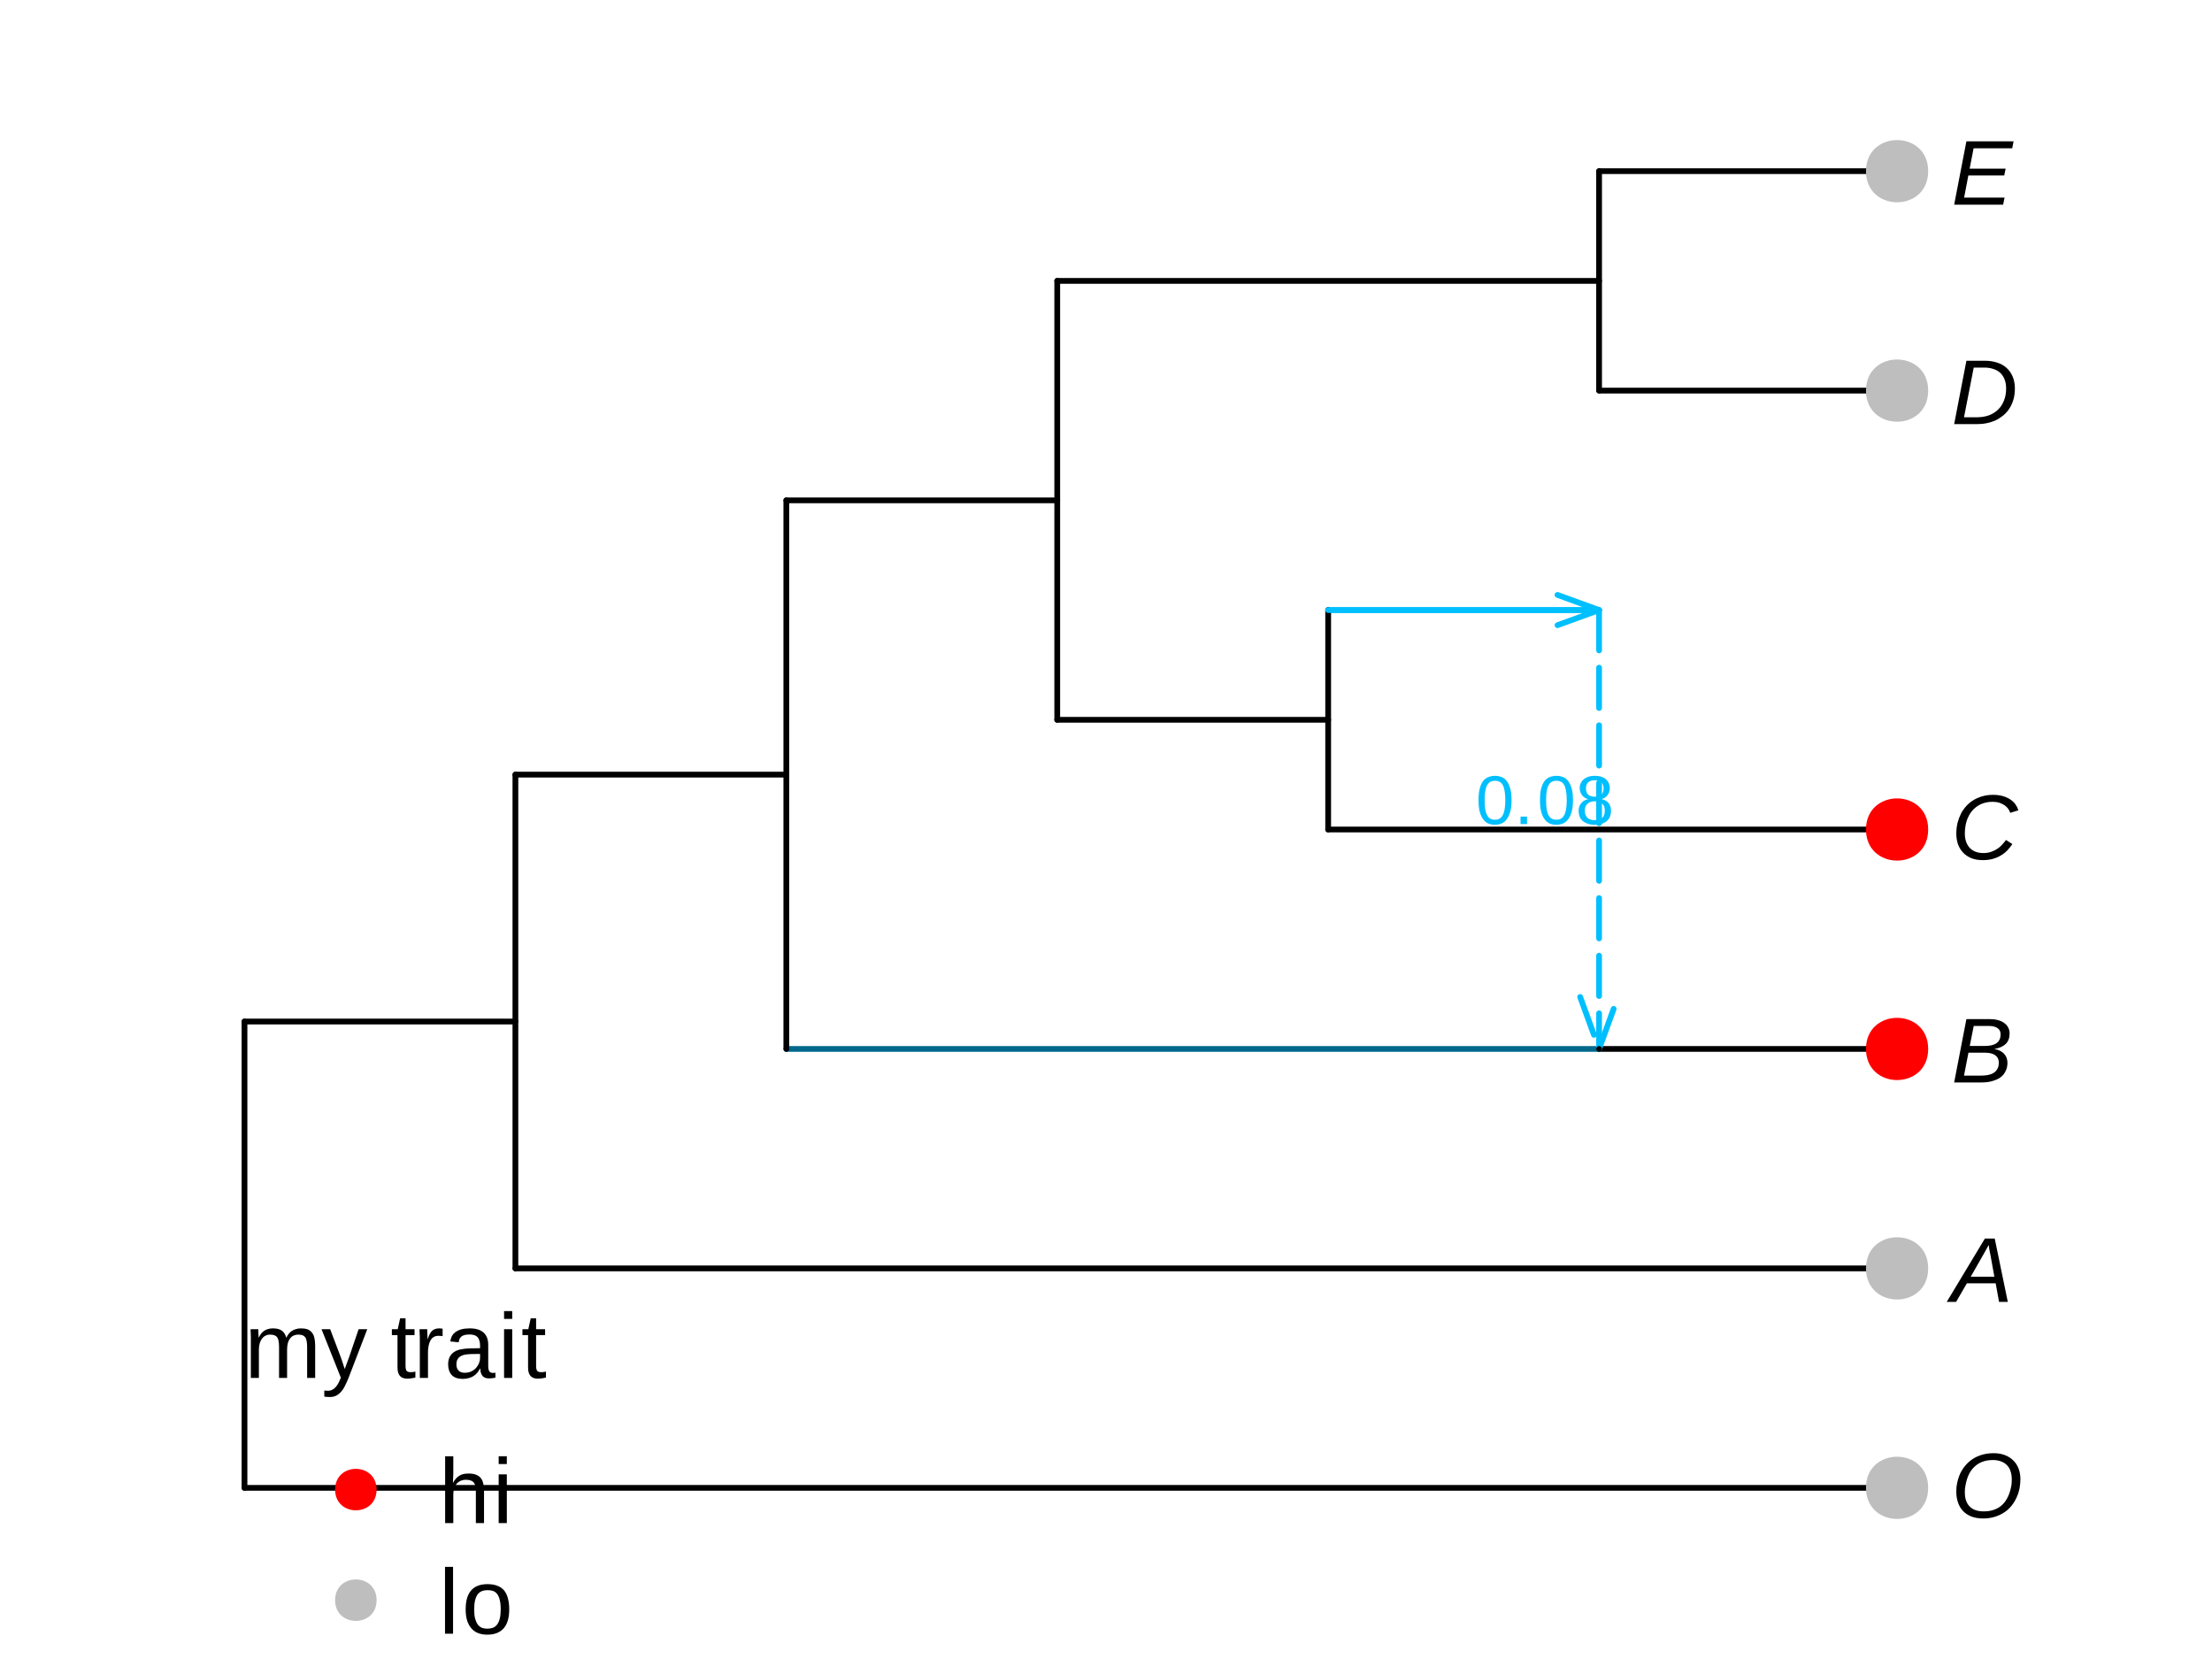
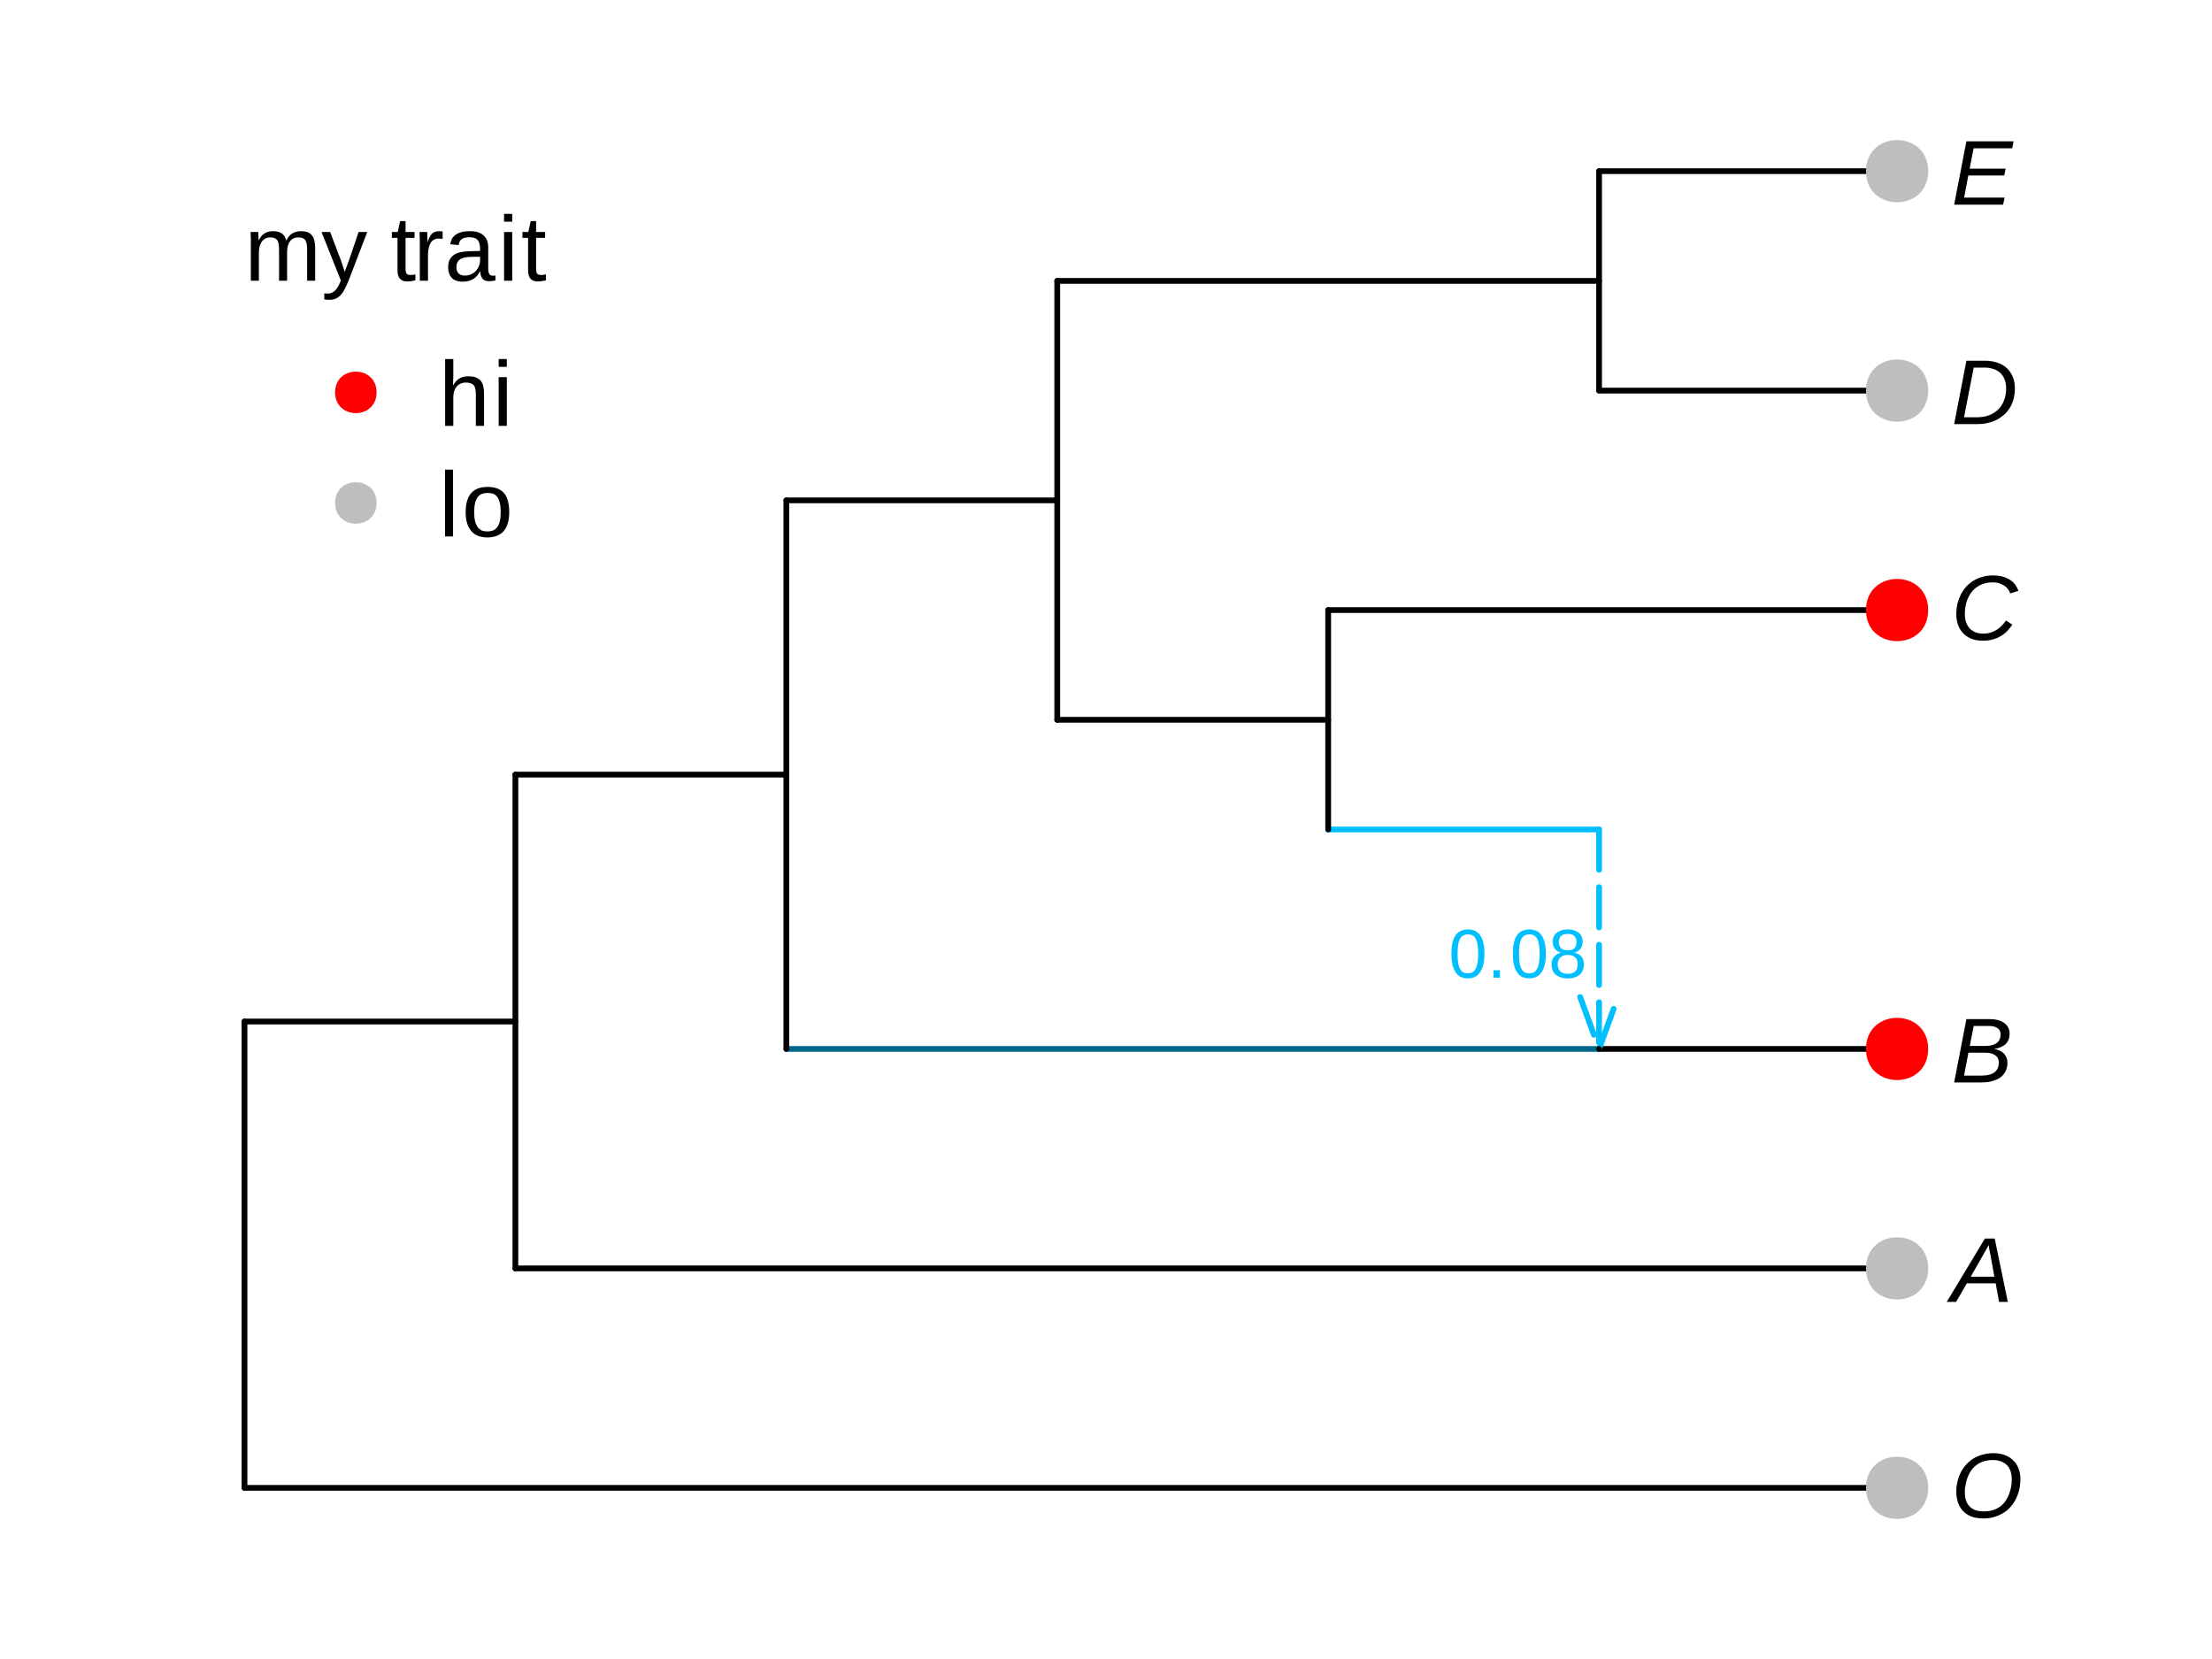
<svg xmlns="http://www.w3.org/2000/svg" xmlns:xlink="http://www.w3.org/1999/xlink" width="288pt" height="216pt" viewBox="0 0 288 216" version="1.1">
  <defs>
    <g>
      <symbol overflow="visible" id="glyph0-0">
        <path style="stroke:none;" d="M 0.406 0 L 0.406 -8 L 3.594 -8 L 3.594 0 Z M 0.797 -0.406 L 3.188 -0.406 L 3.188 -7.594 L 0.797 -7.594 Z M 0.797 -0.406 " />
      </symbol>
      <symbol overflow="visible" id="glyph0-1">
        <path style="stroke:none;" d="M 5.5 -8.375 C 6.062 -8.375 6.555 -8.289 6.984 -8.125 C 7.422 -7.957 7.785 -7.723 8.078 -7.422 C 8.379 -7.129 8.609 -6.773 8.766 -6.359 C 8.922 -5.941 9 -5.484 9 -4.984 C 9 -4.797 8.988 -4.598 8.969 -4.391 C 8.945 -4.18 8.922 -3.984 8.891 -3.797 C 8.766 -3.203 8.562 -2.66 8.281 -2.172 C 8.008 -1.691 7.672 -1.281 7.266 -0.938 C 6.859 -0.602 6.391 -0.344 5.859 -0.156 C 5.336 0.031 4.77 0.125 4.156 0.125 C 3.57 0.125 3.062 0.039 2.625 -0.125 C 2.188 -0.301 1.82 -0.539 1.531 -0.844 C 1.238 -1.156 1.02 -1.523 0.875 -1.953 C 0.727 -2.379 0.656 -2.848 0.656 -3.359 C 0.656 -3.535 0.66 -3.719 0.672 -3.906 C 0.691 -4.094 0.723 -4.285 0.766 -4.484 C 0.879 -5.066 1.07 -5.598 1.344 -6.078 C 1.625 -6.555 1.969 -6.969 2.375 -7.312 C 2.781 -7.656 3.242 -7.914 3.766 -8.094 C 4.297 -8.281 4.875 -8.375 5.5 -8.375 Z M 5.438 -7.484 C 4.926 -7.484 4.473 -7.41 4.078 -7.266 C 3.68 -7.117 3.332 -6.906 3.031 -6.625 C 2.738 -6.352 2.492 -6.02 2.297 -5.625 C 2.109 -5.238 1.969 -4.797 1.875 -4.297 C 1.832 -4.117 1.801 -3.945 1.781 -3.781 C 1.77 -3.613 1.766 -3.453 1.766 -3.297 C 1.766 -2.879 1.816 -2.516 1.922 -2.203 C 2.035 -1.891 2.195 -1.629 2.406 -1.422 C 2.613 -1.211 2.867 -1.055 3.172 -0.953 C 3.484 -0.848 3.828 -0.797 4.203 -0.797 C 4.723 -0.797 5.18 -0.867 5.578 -1.016 C 5.984 -1.16 6.332 -1.367 6.625 -1.641 C 6.914 -1.922 7.156 -2.254 7.344 -2.641 C 7.539 -3.035 7.688 -3.477 7.781 -3.969 C 7.82 -4.133 7.848 -4.301 7.859 -4.469 C 7.867 -4.645 7.875 -4.812 7.875 -4.969 C 7.875 -5.383 7.816 -5.75 7.703 -6.062 C 7.598 -6.375 7.438 -6.633 7.219 -6.844 C 7.008 -7.051 6.754 -7.207 6.453 -7.312 C 6.148 -7.426 5.812 -7.484 5.438 -7.484 Z M 5.438 -7.484 " />
      </symbol>
      <symbol overflow="visible" id="glyph0-2">
        <path style="stroke:none;" d="M 6.219 0 L 5.781 -2.422 L 2.031 -2.422 L 0.625 0 L -0.594 0 L 4.375 -8.25 L 5.656 -8.25 L 7.359 0 Z M 5.109 -6.062 C 5.078 -6.219 5.047 -6.367 5.016 -6.516 C 4.984 -6.672 4.957 -6.812 4.938 -6.938 C 4.914 -7.07 4.898 -7.18 4.891 -7.266 C 4.879 -7.348 4.867 -7.395 4.859 -7.406 C 4.859 -7.395 4.832 -7.344 4.781 -7.25 C 4.738 -7.164 4.68 -7.062 4.609 -6.938 C 4.535 -6.812 4.457 -6.672 4.375 -6.516 C 4.289 -6.359 4.203 -6.203 4.109 -6.047 L 2.531 -3.281 L 5.609 -3.281 Z M 5.109 -6.062 " />
      </symbol>
      <symbol overflow="visible" id="glyph0-3">
        <path style="stroke:none;" d="M 1.969 -8.25 L 4.953 -8.25 C 5.359 -8.25 5.723 -8.207 6.047 -8.125 C 6.379 -8.039 6.656 -7.914 6.875 -7.75 C 7.102 -7.594 7.281 -7.395 7.406 -7.156 C 7.531 -6.926 7.594 -6.664 7.594 -6.375 C 7.594 -5.801 7.426 -5.348 7.094 -5.016 C 6.758 -4.691 6.266 -4.473 5.609 -4.359 C 5.891 -4.305 6.133 -4.227 6.344 -4.125 C 6.551 -4.02 6.727 -3.891 6.875 -3.734 C 7.02 -3.578 7.129 -3.398 7.203 -3.203 C 7.273 -3.004 7.312 -2.797 7.312 -2.578 C 7.312 -2.254 7.266 -1.961 7.172 -1.703 C 7.078 -1.453 6.953 -1.227 6.797 -1.031 C 6.641 -0.844 6.453 -0.68 6.234 -0.547 C 6.016 -0.422 5.773 -0.316 5.516 -0.234 C 5.266 -0.148 5 -0.086 4.719 -0.047 C 4.438 -0.016 4.148 0 3.859 0 L 0.375 0 Z M 2.406 -4.75 L 4.344 -4.75 C 5.051 -4.75 5.57 -4.875 5.906 -5.125 C 6.25 -5.383 6.422 -5.766 6.422 -6.266 C 6.422 -6.629 6.285 -6.898 6.016 -7.078 C 5.754 -7.266 5.367 -7.359 4.859 -7.359 L 2.922 -7.359 Z M 1.656 -0.891 L 3.812 -0.891 C 4.113 -0.891 4.41 -0.91 4.703 -0.953 C 4.992 -1.004 5.25 -1.094 5.469 -1.219 C 5.688 -1.344 5.859 -1.516 5.984 -1.734 C 6.117 -1.953 6.188 -2.238 6.188 -2.594 C 6.188 -3.008 6.031 -3.328 5.719 -3.547 C 5.406 -3.766 4.961 -3.875 4.391 -3.875 L 2.234 -3.875 Z M 1.656 -0.891 " />
      </symbol>
      <symbol overflow="visible" id="glyph0-4">
        <path style="stroke:none;" d="M 7.953 -1.969 C 7.766 -1.688 7.551 -1.414 7.312 -1.156 C 7.07 -0.906 6.797 -0.688 6.484 -0.5 C 6.18 -0.312 5.832 -0.16 5.438 -0.047 C 5.051 0.066 4.609 0.125 4.109 0.125 C 3.523 0.125 3.016 0.035 2.578 -0.141 C 2.148 -0.328 1.789 -0.578 1.5 -0.891 C 1.219 -1.203 1.004 -1.566 0.859 -1.984 C 0.723 -2.398 0.656 -2.848 0.656 -3.328 C 0.656 -3.816 0.707 -4.281 0.812 -4.719 C 0.926 -5.156 1.078 -5.562 1.266 -5.938 C 1.461 -6.312 1.703 -6.648 1.984 -6.953 C 2.266 -7.254 2.582 -7.508 2.938 -7.719 C 3.289 -7.926 3.676 -8.086 4.094 -8.203 C 4.508 -8.316 4.953 -8.375 5.422 -8.375 C 5.93 -8.375 6.375 -8.316 6.75 -8.203 C 7.125 -8.086 7.445 -7.938 7.719 -7.75 C 7.988 -7.562 8.207 -7.348 8.375 -7.109 C 8.539 -6.867 8.66 -6.617 8.734 -6.359 L 7.672 -6.031 C 7.617 -6.219 7.531 -6.395 7.406 -6.562 C 7.281 -6.738 7.125 -6.891 6.938 -7.016 C 6.75 -7.148 6.523 -7.258 6.266 -7.344 C 6.004 -7.426 5.707 -7.469 5.375 -7.469 C 4.801 -7.469 4.289 -7.363 3.844 -7.156 C 3.395 -6.945 3.016 -6.656 2.703 -6.281 C 2.398 -5.914 2.164 -5.477 2 -4.969 C 1.844 -4.469 1.766 -3.914 1.766 -3.312 C 1.766 -2.945 1.816 -2.609 1.922 -2.297 C 2.023 -1.992 2.176 -1.727 2.375 -1.5 C 2.57 -1.281 2.82 -1.109 3.125 -0.984 C 3.426 -0.859 3.773 -0.797 4.172 -0.797 C 4.523 -0.797 4.848 -0.844 5.141 -0.938 C 5.43 -1.031 5.695 -1.156 5.938 -1.312 C 6.188 -1.469 6.406 -1.648 6.594 -1.859 C 6.789 -2.066 6.969 -2.281 7.125 -2.5 Z M 7.953 -1.969 " />
      </symbol>
      <symbol overflow="visible" id="glyph0-5">
        <path style="stroke:none;" d="M 4.359 -8.25 C 4.941 -8.25 5.473 -8.172 5.953 -8.016 C 6.43 -7.867 6.844 -7.641 7.188 -7.328 C 7.531 -7.023 7.797 -6.648 7.984 -6.203 C 8.18 -5.754 8.281 -5.234 8.281 -4.641 C 8.281 -4.117 8.219 -3.641 8.094 -3.203 C 7.969 -2.773 7.797 -2.391 7.578 -2.047 C 7.359 -1.703 7.094 -1.398 6.781 -1.141 C 6.477 -0.891 6.145 -0.676 5.781 -0.5 C 5.414 -0.332 5.031 -0.207 4.625 -0.125 C 4.219 -0.039 3.801 0 3.375 0 L 0.375 0 L 1.969 -8.25 Z M 1.656 -0.891 L 3.328 -0.891 C 3.898 -0.891 4.422 -0.973 4.891 -1.141 C 5.359 -1.316 5.758 -1.566 6.094 -1.891 C 6.426 -2.211 6.68 -2.602 6.859 -3.062 C 7.047 -3.531 7.141 -4.055 7.141 -4.641 C 7.141 -5.109 7.066 -5.516 6.922 -5.859 C 6.785 -6.203 6.594 -6.484 6.344 -6.703 C 6.094 -6.922 5.797 -7.082 5.453 -7.188 C 5.109 -7.301 4.738 -7.359 4.344 -7.359 L 2.922 -7.359 Z M 1.656 -0.891 " />
      </symbol>
      <symbol overflow="visible" id="glyph0-6">
        <path style="stroke:none;" d="M 0.375 0 L 1.969 -8.25 L 8.109 -8.25 L 7.938 -7.344 L 2.906 -7.344 L 2.391 -4.688 L 7.078 -4.688 L 6.891 -3.797 L 2.219 -3.797 L 1.672 -0.922 L 6.938 -0.922 L 6.75 0 Z M 0.375 0 " />
      </symbol>
      <symbol overflow="visible" id="glyph1-0">
        <path style="stroke:none;" d="M 0.406 0 L 0.406 -8 L 3.594 -8 L 3.594 0 Z M 0.797 -0.406 L 3.188 -0.406 L 3.188 -7.594 L 0.797 -7.594 Z M 0.797 -0.406 " />
      </symbol>
      <symbol overflow="visible" id="glyph1-1">
        <path style="stroke:none;" d="M 4.5 0 L 4.5 -4.016 C 4.5 -4.328 4.477 -4.586 4.438 -4.797 C 4.406 -5.004 4.344 -5.172 4.25 -5.297 C 4.156 -5.422 4.031 -5.508 3.875 -5.562 C 3.727 -5.613 3.551 -5.641 3.344 -5.641 C 3.113 -5.641 2.91 -5.594 2.734 -5.5 C 2.555 -5.414 2.406 -5.289 2.281 -5.125 C 2.156 -4.957 2.055 -4.754 1.984 -4.516 C 1.91 -4.273 1.875 -3.992 1.875 -3.672 L 1.875 0 L 0.828 0 L 0.828 -4.984 C 0.828 -5.117 0.828 -5.258 0.828 -5.406 C 0.828 -5.551 0.82 -5.688 0.812 -5.812 C 0.812 -5.945 0.805 -6.062 0.797 -6.156 C 0.797 -6.25 0.797 -6.312 0.797 -6.344 L 1.797 -6.344 C 1.797 -6.32 1.797 -6.266 1.797 -6.172 C 1.805 -6.086 1.812 -5.988 1.812 -5.875 C 1.82 -5.77 1.828 -5.66 1.828 -5.547 C 1.836 -5.43 1.844 -5.332 1.844 -5.25 L 1.859 -5.25 C 1.953 -5.438 2.051 -5.602 2.156 -5.75 C 2.27 -5.906 2.398 -6.031 2.547 -6.125 C 2.691 -6.227 2.859 -6.305 3.047 -6.359 C 3.234 -6.422 3.453 -6.453 3.703 -6.453 C 4.191 -6.453 4.57 -6.359 4.844 -6.172 C 5.125 -5.984 5.32 -5.676 5.438 -5.25 L 5.453 -5.25 C 5.547 -5.438 5.648 -5.602 5.766 -5.75 C 5.879 -5.906 6.016 -6.031 6.172 -6.125 C 6.328 -6.227 6.504 -6.305 6.703 -6.359 C 6.898 -6.422 7.125 -6.453 7.375 -6.453 C 7.695 -6.453 7.973 -6.41 8.203 -6.328 C 8.43 -6.242 8.617 -6.109 8.766 -5.922 C 8.922 -5.742 9.031 -5.516 9.094 -5.234 C 9.164 -4.953 9.203 -4.613 9.203 -4.219 L 9.203 0 L 8.156 0 L 8.156 -4.016 C 8.156 -4.328 8.133 -4.586 8.094 -4.797 C 8.062 -5.004 8 -5.172 7.906 -5.297 C 7.812 -5.422 7.691 -5.508 7.547 -5.562 C 7.398 -5.613 7.219 -5.641 7 -5.641 C 6.781 -5.641 6.578 -5.598 6.391 -5.516 C 6.211 -5.43 6.062 -5.305 5.938 -5.141 C 5.812 -4.984 5.711 -4.781 5.641 -4.531 C 5.578 -4.281 5.547 -3.992 5.547 -3.672 L 5.547 0 Z M 4.5 0 " />
      </symbol>
      <symbol overflow="visible" id="glyph1-2">
        <path style="stroke:none;" d="M 3.547 0 C 3.391 0.383 3.234 0.727 3.078 1.031 C 2.93 1.344 2.758 1.602 2.562 1.812 C 2.375 2.031 2.16 2.195 1.922 2.312 C 1.691 2.426 1.426 2.484 1.125 2.484 C 0.988 2.484 0.863 2.477 0.75 2.469 C 0.633 2.469 0.516 2.453 0.391 2.422 L 0.391 1.641 C 0.461 1.648 0.547 1.656 0.641 1.656 C 0.734 1.664 0.816 1.672 0.891 1.672 C 1.191 1.672 1.473 1.555 1.734 1.328 C 2.004 1.098 2.238 0.727 2.438 0.219 L 2.547 -0.031 L 0.031 -6.344 L 1.156 -6.344 L 2.484 -2.844 C 2.523 -2.727 2.578 -2.582 2.641 -2.406 C 2.703 -2.238 2.758 -2.066 2.812 -1.891 C 2.875 -1.711 2.926 -1.551 2.969 -1.406 C 3.02 -1.27 3.051 -1.188 3.062 -1.156 C 3.07 -1.195 3.098 -1.281 3.141 -1.406 C 3.191 -1.531 3.242 -1.672 3.297 -1.828 C 3.359 -1.984 3.414 -2.141 3.469 -2.297 C 3.531 -2.461 3.582 -2.602 3.625 -2.719 L 4.859 -6.344 L 5.984 -6.344 Z M 3.547 0 " />
      </symbol>
      <symbol overflow="visible" id="glyph1-3">
        <path style="stroke:none;" d="" />
      </symbol>
      <symbol overflow="visible" id="glyph1-4">
        <path style="stroke:none;" d="M 3.25 -0.047 C 3.082 -0.004 2.914 0.023 2.75 0.047 C 2.594 0.078 2.406 0.094 2.188 0.094 C 1.344 0.094 0.922 -0.383 0.922 -1.344 L 0.922 -5.578 L 0.188 -5.578 L 0.188 -6.344 L 0.953 -6.344 L 1.266 -7.766 L 1.969 -7.766 L 1.969 -6.344 L 3.141 -6.344 L 3.141 -5.578 L 1.969 -5.578 L 1.969 -1.578 C 1.969 -1.266 2.016 -1.047 2.109 -0.922 C 2.211 -0.805 2.391 -0.75 2.641 -0.75 C 2.742 -0.75 2.844 -0.754 2.938 -0.766 C 3.031 -0.785 3.133 -0.805 3.25 -0.828 Z M 3.25 -0.047 " />
      </symbol>
      <symbol overflow="visible" id="glyph1-5">
        <path style="stroke:none;" d="M 0.828 0 L 0.828 -4.859 C 0.828 -4.992 0.828 -5.129 0.828 -5.266 C 0.828 -5.41 0.82 -5.547 0.812 -5.672 C 0.812 -5.797 0.805 -5.914 0.797 -6.031 C 0.797 -6.145 0.797 -6.25 0.797 -6.344 L 1.797 -6.344 C 1.797 -6.25 1.797 -6.145 1.797 -6.031 C 1.805 -5.914 1.812 -5.797 1.812 -5.672 C 1.82 -5.555 1.828 -5.441 1.828 -5.328 C 1.836 -5.211 1.844 -5.117 1.844 -5.047 L 1.859 -5.047 C 1.93 -5.285 2.008 -5.492 2.094 -5.672 C 2.188 -5.848 2.285 -5.992 2.391 -6.109 C 2.504 -6.223 2.641 -6.305 2.797 -6.359 C 2.953 -6.422 3.145 -6.453 3.375 -6.453 C 3.457 -6.453 3.535 -6.445 3.609 -6.438 C 3.691 -6.426 3.754 -6.414 3.797 -6.406 L 3.797 -5.438 C 3.723 -5.457 3.641 -5.469 3.547 -5.469 C 3.453 -5.477 3.348 -5.484 3.234 -5.484 C 2.992 -5.484 2.785 -5.426 2.609 -5.312 C 2.441 -5.207 2.305 -5.055 2.203 -4.859 C 2.098 -4.672 2.02 -4.441 1.969 -4.172 C 1.914 -3.91 1.891 -3.625 1.891 -3.312 L 1.891 0 Z M 0.828 0 " />
      </symbol>
      <symbol overflow="visible" id="glyph1-6">
        <path style="stroke:none;" d="M 2.422 0.125 C 1.785 0.125 1.305 -0.039 0.984 -0.375 C 0.672 -0.719 0.516 -1.18 0.516 -1.766 C 0.516 -2.18 0.594 -2.523 0.75 -2.797 C 0.906 -3.066 1.109 -3.273 1.359 -3.422 C 1.617 -3.578 1.91 -3.68 2.234 -3.734 C 2.566 -3.797 2.906 -3.832 3.25 -3.844 L 4.672 -3.875 L 4.672 -4.219 C 4.672 -4.477 4.641 -4.695 4.578 -4.875 C 4.523 -5.062 4.441 -5.211 4.328 -5.328 C 4.223 -5.441 4.082 -5.523 3.906 -5.578 C 3.738 -5.629 3.539 -5.656 3.312 -5.656 C 3.102 -5.656 2.914 -5.641 2.75 -5.609 C 2.594 -5.578 2.453 -5.523 2.328 -5.453 C 2.211 -5.379 2.113 -5.273 2.031 -5.141 C 1.957 -5.016 1.91 -4.848 1.891 -4.641 L 0.797 -4.75 C 0.828 -5 0.895 -5.227 1 -5.438 C 1.113 -5.645 1.27 -5.82 1.469 -5.969 C 1.676 -6.125 1.93 -6.242 2.234 -6.328 C 2.535 -6.41 2.898 -6.453 3.328 -6.453 C 4.129 -6.453 4.727 -6.27 5.125 -5.906 C 5.531 -5.539 5.734 -5.016 5.734 -4.328 L 5.734 -1.594 C 5.734 -1.281 5.773 -1.047 5.859 -0.891 C 5.941 -0.734 6.098 -0.656 6.328 -0.656 C 6.391 -0.656 6.445 -0.656 6.5 -0.656 C 6.562 -0.664 6.617 -0.676 6.672 -0.688 L 6.672 -0.031 C 6.535 0 6.398 0.02 6.266 0.031 C 6.141 0.051 6.004 0.062 5.859 0.062 C 5.66 0.062 5.488 0.035 5.344 -0.016 C 5.207 -0.066 5.094 -0.145 5 -0.25 C 4.906 -0.363 4.832 -0.5 4.781 -0.656 C 4.738 -0.812 4.711 -1 4.703 -1.219 L 4.672 -1.219 C 4.555 -1.008 4.43 -0.82 4.297 -0.656 C 4.16 -0.5 4.004 -0.363 3.828 -0.25 C 3.648 -0.133 3.445 -0.047 3.219 0.016 C 2.988 0.086 2.723 0.125 2.422 0.125 Z M 2.672 -0.672 C 3.004 -0.672 3.297 -0.734 3.547 -0.859 C 3.797 -0.984 4.004 -1.141 4.172 -1.328 C 4.336 -1.523 4.461 -1.734 4.547 -1.953 C 4.629 -2.18 4.672 -2.398 4.672 -2.609 L 4.672 -3.125 L 3.516 -3.109 C 3.254 -3.098 3.008 -3.078 2.781 -3.047 C 2.551 -3.016 2.348 -2.945 2.172 -2.844 C 1.992 -2.75 1.852 -2.613 1.75 -2.438 C 1.645 -2.27 1.594 -2.039 1.594 -1.75 C 1.594 -1.406 1.688 -1.141 1.875 -0.953 C 2.062 -0.766 2.328 -0.672 2.672 -0.672 Z M 2.672 -0.672 " />
      </symbol>
      <symbol overflow="visible" id="glyph1-7">
        <path style="stroke:none;" d="M 0.797 -7.688 L 0.797 -8.703 L 1.859 -8.703 L 1.859 -7.688 Z M 0.797 0 L 0.797 -6.344 L 1.859 -6.344 L 1.859 0 Z M 0.797 0 " />
      </symbol>
      <symbol overflow="visible" id="glyph1-8">
        <path style="stroke:none;" d="M 1.859 -5.25 C 1.973 -5.469 2.098 -5.648 2.234 -5.797 C 2.367 -5.953 2.52 -6.078 2.688 -6.172 C 2.852 -6.273 3.031 -6.348 3.219 -6.391 C 3.414 -6.43 3.641 -6.453 3.891 -6.453 C 4.297 -6.453 4.629 -6.395 4.891 -6.281 C 5.148 -6.176 5.352 -6.023 5.5 -5.828 C 5.645 -5.629 5.742 -5.395 5.797 -5.125 C 5.859 -4.852 5.891 -4.551 5.891 -4.219 L 5.891 0 L 4.828 0 L 4.828 -4.016 C 4.828 -4.285 4.812 -4.52 4.781 -4.719 C 4.75 -4.926 4.688 -5.098 4.594 -5.234 C 4.5 -5.367 4.363 -5.469 4.188 -5.531 C 4.02 -5.602 3.801 -5.641 3.531 -5.641 C 3.281 -5.641 3.051 -5.594 2.844 -5.5 C 2.645 -5.414 2.473 -5.289 2.328 -5.125 C 2.191 -4.957 2.082 -4.754 2 -4.516 C 1.926 -4.285 1.891 -4.023 1.891 -3.734 L 1.891 0 L 0.828 0 L 0.828 -8.703 L 1.891 -8.703 L 1.891 -6.438 C 1.891 -6.301 1.883 -6.172 1.875 -6.047 C 1.875 -5.922 1.867 -5.801 1.859 -5.688 C 1.859 -5.582 1.852 -5.488 1.844 -5.406 C 1.844 -5.332 1.844 -5.281 1.844 -5.25 Z M 1.859 -5.25 " />
      </symbol>
      <symbol overflow="visible" id="glyph1-9">
        <path style="stroke:none;" d="M 0.812 0 L 0.812 -8.703 L 1.859 -8.703 L 1.859 0 Z M 0.812 0 " />
      </symbol>
      <symbol overflow="visible" id="glyph1-10">
        <path style="stroke:none;" d="M 6.172 -3.172 C 6.172 -2.066 5.926 -1.238 5.438 -0.688 C 4.945 -0.145 4.238 0.125 3.312 0.125 C 2.875 0.125 2.477 0.055 2.125 -0.078 C 1.781 -0.211 1.488 -0.414 1.25 -0.688 C 1.008 -0.969 0.82 -1.312 0.688 -1.719 C 0.562 -2.133 0.5 -2.617 0.5 -3.172 C 0.5 -5.359 1.445 -6.453 3.344 -6.453 C 3.832 -6.453 4.254 -6.383 4.609 -6.25 C 4.973 -6.113 5.27 -5.91 5.5 -5.641 C 5.727 -5.367 5.895 -5.023 6 -4.609 C 6.113 -4.203 6.172 -3.723 6.172 -3.172 Z M 5.062 -3.172 C 5.062 -3.672 5.02 -4.078 4.938 -4.391 C 4.863 -4.711 4.754 -4.969 4.609 -5.156 C 4.461 -5.352 4.285 -5.488 4.078 -5.562 C 3.867 -5.633 3.629 -5.672 3.359 -5.672 C 3.086 -5.672 2.844 -5.629 2.625 -5.547 C 2.414 -5.473 2.234 -5.336 2.078 -5.141 C 1.93 -4.953 1.816 -4.695 1.734 -4.375 C 1.648 -4.051 1.609 -3.648 1.609 -3.172 C 1.609 -2.68 1.648 -2.273 1.734 -1.953 C 1.828 -1.629 1.945 -1.367 2.094 -1.172 C 2.25 -0.984 2.426 -0.848 2.625 -0.766 C 2.832 -0.691 3.055 -0.656 3.297 -0.656 C 3.566 -0.656 3.812 -0.691 4.031 -0.766 C 4.25 -0.848 4.43 -0.984 4.578 -1.172 C 4.734 -1.367 4.852 -1.629 4.938 -1.953 C 5.02 -2.273 5.062 -2.68 5.062 -3.172 Z M 5.062 -3.172 " />
      </symbol>
      <symbol overflow="visible" id="glyph2-0">
        <path style="stroke:none;" d="M 0.297 0 L 0.297 -6 L 2.688 -6 L 2.688 0 Z M 0.594 -0.297 L 2.391 -0.297 L 2.391 -5.703 L 0.594 -5.703 Z M 0.594 -0.297 " />
      </symbol>
      <symbol overflow="visible" id="glyph2-1">
        <path style="stroke:none;" d="M 4.656 -3.094 C 4.656 -2.5 4.598 -2 4.484 -1.594 C 4.367 -1.188 4.211 -0.859 4.016 -0.609 C 3.828 -0.359 3.598 -0.176 3.328 -0.062 C 3.066 0.039 2.785 0.094 2.484 0.094 C 2.191 0.094 1.91 0.039 1.641 -0.062 C 1.379 -0.176 1.156 -0.359 0.969 -0.609 C 0.781 -0.859 0.629 -1.188 0.516 -1.594 C 0.41 -2 0.359 -2.5 0.359 -3.094 C 0.359 -3.719 0.41 -4.234 0.516 -4.641 C 0.629 -5.055 0.781 -5.383 0.969 -5.625 C 1.164 -5.863 1.395 -6.031 1.656 -6.125 C 1.914 -6.227 2.203 -6.281 2.516 -6.281 C 2.816 -6.281 3.094 -6.227 3.344 -6.125 C 3.602 -6.031 3.828 -5.863 4.016 -5.625 C 4.211 -5.383 4.367 -5.055 4.484 -4.641 C 4.598 -4.234 4.656 -3.719 4.656 -3.094 Z M 3.844 -3.094 C 3.844 -3.594 3.812 -4.004 3.75 -4.328 C 3.695 -4.648 3.613 -4.91 3.5 -5.109 C 3.383 -5.305 3.242 -5.441 3.078 -5.516 C 2.91 -5.598 2.723 -5.641 2.516 -5.641 C 2.297 -5.641 2.098 -5.598 1.922 -5.516 C 1.754 -5.43 1.613 -5.289 1.5 -5.094 C 1.383 -4.906 1.297 -4.645 1.234 -4.312 C 1.18 -3.988 1.156 -3.582 1.156 -3.094 C 1.156 -2.625 1.18 -2.223 1.234 -1.891 C 1.297 -1.566 1.383 -1.305 1.5 -1.109 C 1.613 -0.91 1.754 -0.77 1.922 -0.688 C 2.098 -0.602 2.289 -0.562 2.5 -0.562 C 2.707 -0.562 2.895 -0.602 3.062 -0.688 C 3.227 -0.77 3.367 -0.91 3.484 -1.109 C 3.598 -1.305 3.688 -1.566 3.75 -1.891 C 3.812 -2.223 3.844 -2.625 3.844 -3.094 Z M 3.844 -3.094 " />
      </symbol>
      <symbol overflow="visible" id="glyph2-2">
        <path style="stroke:none;" d="M 0.828 0 L 0.828 -0.969 L 1.672 -0.969 L 1.672 0 Z M 0.828 0 " />
      </symbol>
      <symbol overflow="visible" id="glyph2-3">
        <path style="stroke:none;" d="M 4.609 -1.734 C 4.609 -1.461 4.566 -1.219 4.484 -1 C 4.398 -0.781 4.27 -0.586 4.094 -0.422 C 3.926 -0.266 3.707 -0.141 3.438 -0.047 C 3.176 0.047 2.863 0.094 2.5 0.094 C 2.133 0.094 1.82 0.047 1.562 -0.047 C 1.301 -0.141 1.082 -0.266 0.906 -0.422 C 0.727 -0.578 0.598 -0.766 0.516 -0.984 C 0.43 -1.211 0.391 -1.457 0.391 -1.719 C 0.391 -1.945 0.422 -2.145 0.484 -2.312 C 0.555 -2.488 0.648 -2.641 0.766 -2.766 C 0.879 -2.898 1.008 -3.004 1.156 -3.078 C 1.312 -3.16 1.469 -3.211 1.625 -3.234 L 1.625 -3.25 C 1.445 -3.289 1.289 -3.359 1.156 -3.453 C 1.02 -3.547 0.906 -3.656 0.812 -3.781 C 0.727 -3.906 0.66 -4.047 0.609 -4.203 C 0.555 -4.359 0.531 -4.523 0.531 -4.703 C 0.531 -4.91 0.57 -5.109 0.656 -5.297 C 0.738 -5.492 0.863 -5.664 1.031 -5.812 C 1.195 -5.957 1.398 -6.07 1.641 -6.156 C 1.891 -6.238 2.172 -6.281 2.484 -6.281 C 2.828 -6.281 3.117 -6.238 3.359 -6.156 C 3.609 -6.07 3.812 -5.957 3.969 -5.812 C 4.133 -5.664 4.254 -5.492 4.328 -5.297 C 4.41 -5.109 4.453 -4.906 4.453 -4.688 C 4.453 -4.52 4.426 -4.359 4.375 -4.203 C 4.332 -4.047 4.266 -3.906 4.172 -3.781 C 4.078 -3.656 3.961 -3.547 3.828 -3.453 C 3.691 -3.359 3.535 -3.297 3.359 -3.266 L 3.359 -3.25 C 3.535 -3.219 3.703 -3.16 3.859 -3.078 C 4.016 -3.004 4.145 -2.906 4.25 -2.781 C 4.363 -2.656 4.453 -2.504 4.516 -2.328 C 4.578 -2.148 4.609 -1.953 4.609 -1.734 Z M 3.641 -4.641 C 3.641 -4.797 3.617 -4.938 3.578 -5.062 C 3.535 -5.195 3.469 -5.312 3.375 -5.406 C 3.289 -5.5 3.176 -5.57 3.031 -5.625 C 2.883 -5.676 2.703 -5.703 2.484 -5.703 C 2.273 -5.703 2.098 -5.676 1.953 -5.625 C 1.816 -5.57 1.703 -5.5 1.609 -5.406 C 1.516 -5.312 1.445 -5.195 1.406 -5.062 C 1.363 -4.938 1.344 -4.797 1.344 -4.641 C 1.344 -4.516 1.359 -4.391 1.391 -4.266 C 1.422 -4.141 1.477 -4.02 1.562 -3.906 C 1.656 -3.801 1.773 -3.719 1.922 -3.656 C 2.066 -3.594 2.258 -3.562 2.5 -3.562 C 2.75 -3.562 2.945 -3.594 3.094 -3.656 C 3.25 -3.719 3.363 -3.801 3.438 -3.906 C 3.52 -4.02 3.57 -4.141 3.594 -4.266 C 3.625 -4.391 3.641 -4.516 3.641 -4.641 Z M 3.797 -1.797 C 3.797 -1.953 3.773 -2.098 3.734 -2.234 C 3.691 -2.367 3.617 -2.488 3.516 -2.594 C 3.422 -2.707 3.285 -2.797 3.109 -2.859 C 2.941 -2.93 2.734 -2.969 2.484 -2.969 C 2.254 -2.969 2.055 -2.93 1.891 -2.859 C 1.734 -2.797 1.602 -2.707 1.5 -2.594 C 1.395 -2.488 1.316 -2.363 1.266 -2.219 C 1.223 -2.082 1.203 -1.938 1.203 -1.781 C 1.203 -1.594 1.223 -1.422 1.266 -1.266 C 1.316 -1.109 1.395 -0.973 1.5 -0.859 C 1.602 -0.742 1.738 -0.656 1.906 -0.594 C 2.07 -0.531 2.273 -0.5 2.516 -0.5 C 2.754 -0.5 2.953 -0.531 3.109 -0.594 C 3.273 -0.656 3.41 -0.742 3.516 -0.859 C 3.617 -0.973 3.691 -1.109 3.734 -1.266 C 3.773 -1.422 3.797 -1.598 3.797 -1.797 Z M 3.797 -1.797 " />
      </symbol>
    </g>
  </defs>
  <g id="surface101">
    <rect x="0" y="0" width="288" height="216" style="fill:rgb(100%,100%,100%);fill-opacity:1;stroke:none;" />
    <path style="fill:none;stroke-width:0.75;stroke-linecap:round;stroke-linejoin:round;stroke:rgb(0%,0%,0%);stroke-opacity:1;stroke-miterlimit:10;" d="M 31.832 193.715 L 243.473 193.715 " />
    <path style="fill:none;stroke-width:0.75;stroke-linecap:round;stroke-linejoin:round;stroke:rgb(0%,0%,0%);stroke-opacity:1;stroke-miterlimit:10;" d="M 67.105 165.145 L 243.473 165.145 " />
    <path style="fill:none;stroke-width:0.75;stroke-linecap:round;stroke-linejoin:round;stroke:rgb(0%,0%,0%);stroke-opacity:1;stroke-miterlimit:10;" d="M 208.199 136.57 L 243.473 136.57 " />
    <path style="fill:none;stroke-width:0.75;stroke-linecap:round;stroke-linejoin:round;stroke:rgb(0%,40.784%,54.51%);stroke-opacity:1;stroke-miterlimit:10;" d="M 102.379 136.57 L 208.199 136.57 " />
-     <path style="fill:none;stroke-width:0.75;stroke-linecap:round;stroke-linejoin:round;stroke:rgb(0%,0%,0%);stroke-opacity:1;stroke-miterlimit:10;" d="M 172.926 108 L 243.473 108 " />
-     <path style="fill:none;stroke-width:0.75;stroke-linecap:round;stroke-linejoin:round;stroke:rgb(0%,74.902%,100%);stroke-opacity:1;stroke-miterlimit:10;" d="M 172.926 79.43 L 208.199 79.43 " />
+     <path style="fill:none;stroke-width:0.75;stroke-linecap:round;stroke-linejoin:round;stroke:rgb(0%,74.902%,100%);stroke-opacity:1;stroke-miterlimit:10;" d="M 172.926 108 L 208.199 108 " />
+     <path style="fill:none;stroke-width:0.75;stroke-linecap:round;stroke-linejoin:round;stroke:rgb(0%,0%,0%);stroke-opacity:1;stroke-miterlimit:10;" d="M 172.926 79.43 L 243.473 79.43 " />
    <path style="fill:none;stroke-width:0.75;stroke-linecap:round;stroke-linejoin:round;stroke:rgb(0%,0%,0%);stroke-opacity:1;stroke-miterlimit:10;" d="M 137.652 93.715 L 172.926 93.715 " />
    <path style="fill:none;stroke-width:0.75;stroke-linecap:round;stroke-linejoin:round;stroke:rgb(0%,0%,0%);stroke-opacity:1;stroke-miterlimit:10;" d="M 208.199 50.855 L 243.473 50.855 " />
    <path style="fill:none;stroke-width:0.75;stroke-linecap:round;stroke-linejoin:round;stroke:rgb(0%,0%,0%);stroke-opacity:1;stroke-miterlimit:10;" d="M 208.199 22.285 L 243.473 22.285 " />
    <path style="fill:none;stroke-width:0.75;stroke-linecap:round;stroke-linejoin:round;stroke:rgb(0%,0%,0%);stroke-opacity:1;stroke-miterlimit:10;" d="M 137.652 36.57 L 208.199 36.57 " />
    <path style="fill:none;stroke-width:0.75;stroke-linecap:round;stroke-linejoin:round;stroke:rgb(0%,0%,0%);stroke-opacity:1;stroke-miterlimit:10;" d="M 102.379 65.145 L 137.652 65.145 " />
    <path style="fill:none;stroke-width:0.75;stroke-linecap:round;stroke-linejoin:round;stroke:rgb(0%,0%,0%);stroke-opacity:1;stroke-miterlimit:10;" d="M 67.105 100.855 L 102.379 100.855 " />
    <path style="fill:none;stroke-width:0.75;stroke-linecap:round;stroke-linejoin:round;stroke:rgb(0%,0%,0%);stroke-opacity:1;stroke-miterlimit:10;" d="M 31.832 133 L 67.105 133 " />
-     <path style="fill:none;stroke-width:0.75;stroke-linecap:round;stroke-linejoin:round;stroke:rgb(0%,74.902%,100%);stroke-opacity:1;stroke-dasharray:5.25,2.25;stroke-miterlimit:10;" d="M 208.199 79.43 L 208.199 136.57 " />
+     <path style="fill:none;stroke-width:0.75;stroke-linecap:round;stroke-linejoin:round;stroke:rgb(0%,74.902%,100%);stroke-opacity:1;stroke-dasharray:5.25,2.25;stroke-miterlimit:10;" d="M 208.199 108 L 208.199 136.57 " />
    <path style="fill:none;stroke-width:0.75;stroke-linecap:round;stroke-linejoin:round;stroke:rgb(0%,74.902%,100%);stroke-opacity:1;stroke-dasharray:5.25,2.25;stroke-miterlimit:10;" d="M 205.734 129.805 L 208.199 136.57 L 210.66 129.805 " />
    <path style="fill:none;stroke-width:0.75;stroke-linecap:round;stroke-linejoin:round;stroke:rgb(0%,0%,0%);stroke-opacity:1;stroke-miterlimit:10;" d="M 208.199 136.57 L 208.199 136.57 " />
    <path style="fill:none;stroke-width:0.75;stroke-linecap:round;stroke-linejoin:round;stroke:rgb(0%,0%,0%);stroke-opacity:1;stroke-miterlimit:10;" d="M 172.926 108 L 172.926 79.43 " />
    <path style="fill:none;stroke-width:0.75;stroke-linecap:round;stroke-linejoin:round;stroke:rgb(0%,0%,0%);stroke-opacity:1;stroke-miterlimit:10;" d="M 208.199 50.855 L 208.199 22.285 " />
    <path style="fill:none;stroke-width:0.75;stroke-linecap:round;stroke-linejoin:round;stroke:rgb(0%,0%,0%);stroke-opacity:1;stroke-miterlimit:10;" d="M 137.652 93.715 L 137.652 36.57 " />
    <path style="fill:none;stroke-width:0.75;stroke-linecap:round;stroke-linejoin:round;stroke:rgb(0%,0%,0%);stroke-opacity:1;stroke-miterlimit:10;" d="M 102.379 136.57 L 102.379 65.145 " />
    <path style="fill:none;stroke-width:0.75;stroke-linecap:round;stroke-linejoin:round;stroke:rgb(0%,0%,0%);stroke-opacity:1;stroke-miterlimit:10;" d="M 67.105 165.145 L 67.105 100.855 " />
    <path style="fill:none;stroke-width:0.75;stroke-linecap:round;stroke-linejoin:round;stroke:rgb(0%,0%,0%);stroke-opacity:1;stroke-miterlimit:10;" d="M 31.832 193.715 L 31.832 133 " />
    <g style="fill:rgb(0%,0%,0%);fill-opacity:1;">
      <use xlink:href="#glyph0-1" x="254.055" y="197.578" />
    </g>
    <g style="fill:rgb(0%,0%,0%);fill-opacity:1;">
      <use xlink:href="#glyph0-2" x="254.055" y="169.508" />
    </g>
    <g style="fill:rgb(0%,0%,0%);fill-opacity:1;">
      <use xlink:href="#glyph0-3" x="254.055" y="140.934" />
    </g>
    <g style="fill:rgb(0%,0%,0%);fill-opacity:1;">
-       <use xlink:href="#glyph0-4" x="254.055" y="111.863" />
+       <use xlink:href="#glyph0-4" x="254.055" y="83.293" />
    </g>
    <g style="fill:rgb(0%,0%,0%);fill-opacity:1;">
      <use xlink:href="#glyph0-5" x="254.055" y="55.219" />
    </g>
    <g style="fill:rgb(0%,0%,0%);fill-opacity:1;">
      <use xlink:href="#glyph0-6" x="254.055" y="26.648" />
    </g>
    <path style=" stroke:none;fill-rule:nonzero;fill:rgb(74.51%,74.51%,74.51%);fill-opacity:1;" d="M 251.047 193.715 C 251.047 199.113 242.949 199.113 242.949 193.715 C 242.949 188.312 251.047 188.312 251.047 193.715 " />
    <path style=" stroke:none;fill-rule:nonzero;fill:rgb(74.51%,74.51%,74.51%);fill-opacity:1;" d="M 251.047 165.145 C 251.047 170.543 242.949 170.543 242.949 165.145 C 242.949 159.742 251.047 159.742 251.047 165.145 " />
    <path style=" stroke:none;fill-rule:nonzero;fill:rgb(100%,0%,0%);fill-opacity:1;" d="M 251.047 136.57 C 251.047 141.973 242.949 141.973 242.949 136.57 C 242.949 131.172 251.047 131.172 251.047 136.57 " />
-     <path style=" stroke:none;fill-rule:nonzero;fill:rgb(100%,0%,0%);fill-opacity:1;" d="M 251.047 108 C 251.047 113.398 242.949 113.398 242.949 108 C 242.949 102.602 251.047 102.602 251.047 108 " />
+     <path style=" stroke:none;fill-rule:nonzero;fill:rgb(100%,0%,0%);fill-opacity:1;" d="M 251.047 79.43 C 251.047 84.828 242.949 84.828 242.949 79.43 C 242.949 74.027 251.047 74.027 251.047 79.43 " />
    <path style=" stroke:none;fill-rule:nonzero;fill:rgb(74.51%,74.51%,74.51%);fill-opacity:1;" d="M 251.047 50.855 C 251.047 56.258 242.949 56.258 242.949 50.855 C 242.949 45.457 251.047 45.457 251.047 50.855 " />
    <path style=" stroke:none;fill-rule:nonzero;fill:rgb(74.51%,74.51%,74.51%);fill-opacity:1;" d="M 251.047 22.285 C 251.047 27.688 242.949 27.688 242.949 22.285 C 242.949 16.887 251.047 16.887 251.047 22.285 " />
-     <path style=" stroke:none;fill-rule:nonzero;fill:rgb(100%,0%,0%);fill-opacity:1;" d="M 49.031 193.941 C 49.031 197.543 43.629 197.543 43.629 193.941 C 43.629 190.344 49.031 190.344 49.031 193.941 " />
-     <path style=" stroke:none;fill-rule:nonzero;fill:rgb(74.51%,74.51%,74.51%);fill-opacity:1;" d="M 49.031 208.344 C 49.031 211.941 43.629 211.941 43.629 208.344 C 43.629 204.742 49.031 204.742 49.031 208.344 " />
+     <path style=" stroke:none;fill-rule:nonzero;fill:rgb(100%,0%,0%);fill-opacity:1;" d="M 49.031 51.086 C 49.031 54.688 43.629 54.688 43.629 51.086 C 43.629 47.484 49.031 47.484 49.031 51.086 " />
+     <path style=" stroke:none;fill-rule:nonzero;fill:rgb(74.51%,74.51%,74.51%);fill-opacity:1;" d="M 49.031 65.484 C 49.031 69.086 43.629 69.086 43.629 65.484 C 43.629 61.887 49.031 61.887 49.031 65.484 " />
    <g style="fill:rgb(0%,0%,0%);fill-opacity:1;">
-       <use xlink:href="#glyph1-1" x="31.832" y="179.406" />
-       <use xlink:href="#glyph1-2" x="41.832" y="179.406" />
-       <use xlink:href="#glyph1-3" x="47.832" y="179.406" />
-       <use xlink:href="#glyph1-4" x="50.832" y="179.406" />
-       <use xlink:href="#glyph1-5" x="53.832" y="179.406" />
-       <use xlink:href="#glyph1-6" x="57.832" y="179.406" />
-       <use xlink:href="#glyph1-7" x="64.832" y="179.406" />
-       <use xlink:href="#glyph1-4" x="67.832" y="179.406" />
+       <use xlink:href="#glyph1-1" x="31.832" y="36.551" />
+       <use xlink:href="#glyph1-2" x="41.832" y="36.551" />
+       <use xlink:href="#glyph1-3" x="47.832" y="36.551" />
+       <use xlink:href="#glyph1-4" x="50.832" y="36.551" />
+       <use xlink:href="#glyph1-5" x="53.832" y="36.551" />
+       <use xlink:href="#glyph1-6" x="57.832" y="36.551" />
+       <use xlink:href="#glyph1-7" x="64.832" y="36.551" />
+       <use xlink:href="#glyph1-4" x="67.832" y="36.551" />
    </g>
    <g style="fill:rgb(0%,0%,0%);fill-opacity:1;">
-       <use xlink:href="#glyph1-8" x="57.129" y="198.305" />
-       <use xlink:href="#glyph1-7" x="64.129" y="198.305" />
+       <use xlink:href="#glyph1-8" x="57.129" y="55.449" />
+       <use xlink:href="#glyph1-7" x="64.129" y="55.449" />
    </g>
    <g style="fill:rgb(0%,0%,0%);fill-opacity:1;">
-       <use xlink:href="#glyph1-9" x="57.129" y="212.707" />
-       <use xlink:href="#glyph1-10" x="60.129" y="212.707" />
+       <use xlink:href="#glyph1-9" x="57.129" y="69.848" />
+       <use xlink:href="#glyph1-10" x="60.129" y="69.848" />
    </g>
-     <path style="fill:none;stroke-width:0.75;stroke-linecap:round;stroke-linejoin:round;stroke:rgb(0%,74.902%,100%);stroke-opacity:1;stroke-miterlimit:10;" d="M 172.926 79.43 L 208.199 79.43 " />
-     <path style="fill:none;stroke-width:0.75;stroke-linecap:round;stroke-linejoin:round;stroke:rgb(0%,74.902%,100%);stroke-opacity:1;stroke-miterlimit:10;" d="M 202.785 81.398 L 208.199 79.43 L 202.785 77.457 " />
    <g style="fill:rgb(0%,74.902%,100%);fill-opacity:1;">
-       <use xlink:href="#glyph2-1" x="192.145" y="107.292" />
-       <use xlink:href="#glyph2-2" x="197.145" y="107.292" />
-       <use xlink:href="#glyph2-1" x="200.145" y="107.292" />
-       <use xlink:href="#glyph2-3" x="205.145" y="107.292" />
+       <use xlink:href="#glyph2-1" x="188.617" y="127.292" />
+       <use xlink:href="#glyph2-2" x="193.617" y="127.292" />
+       <use xlink:href="#glyph2-1" x="196.617" y="127.292" />
+       <use xlink:href="#glyph2-3" x="201.617" y="127.292" />
    </g>
  </g>
</svg>
